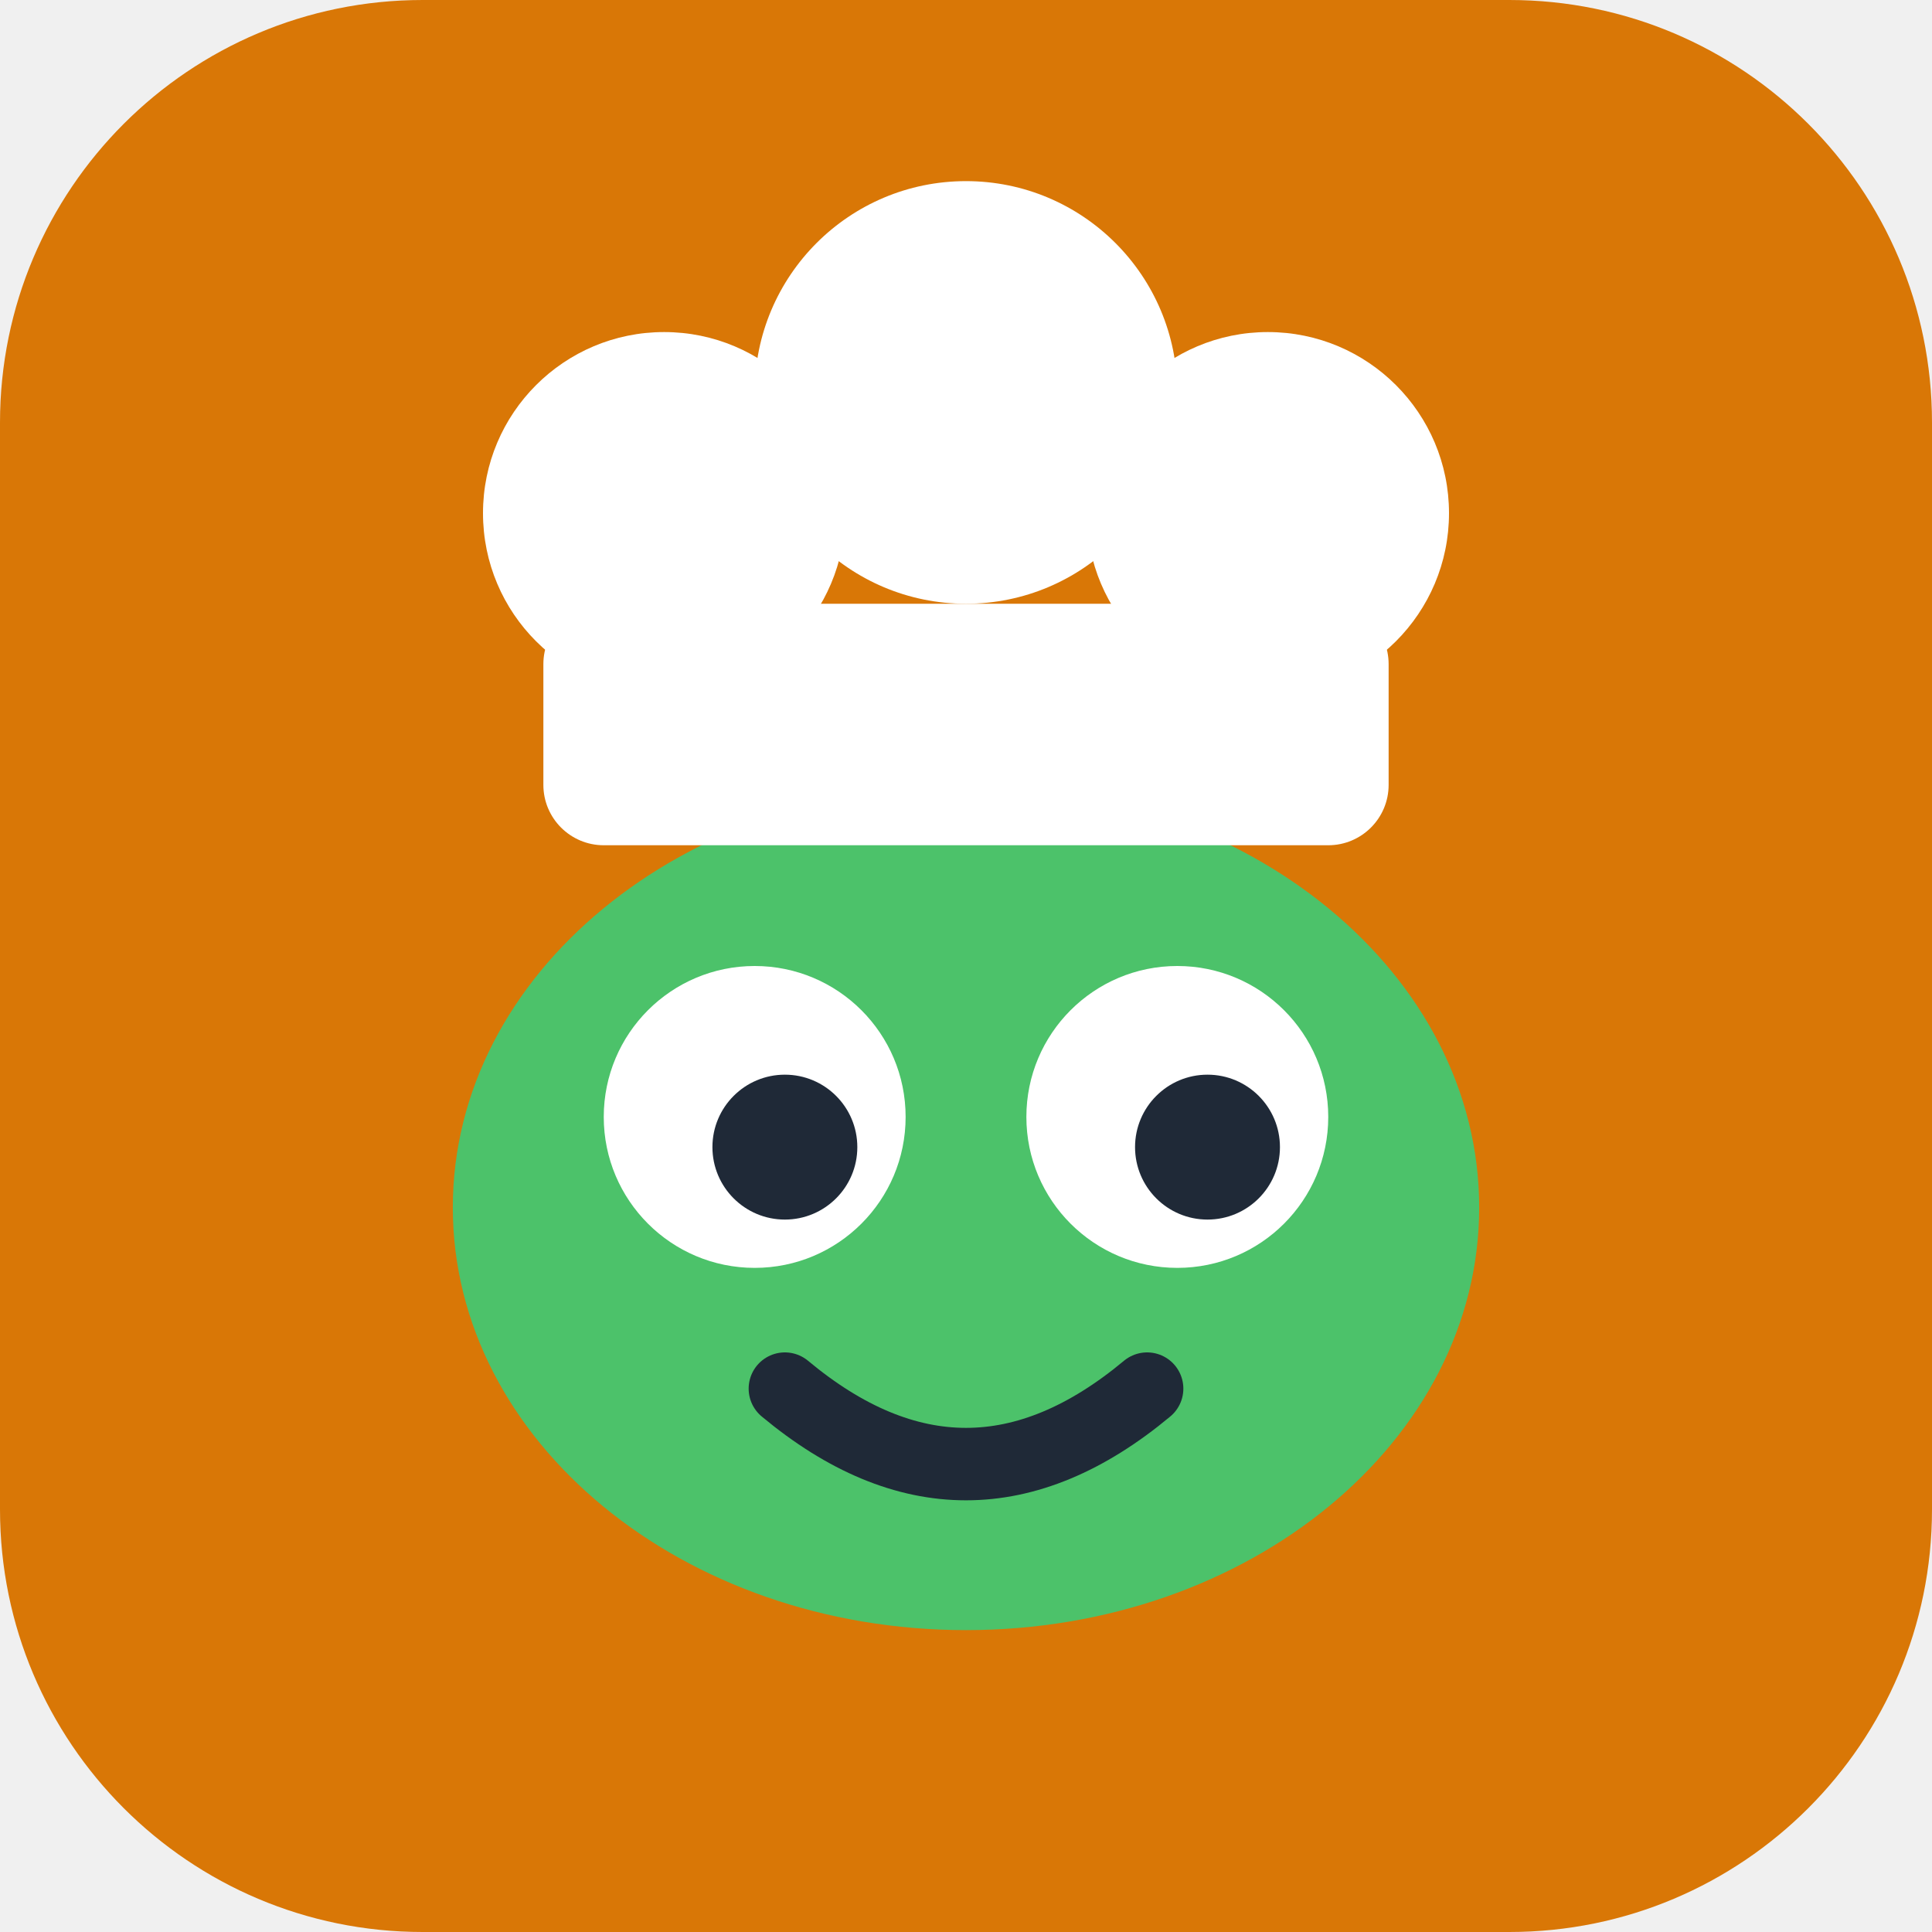
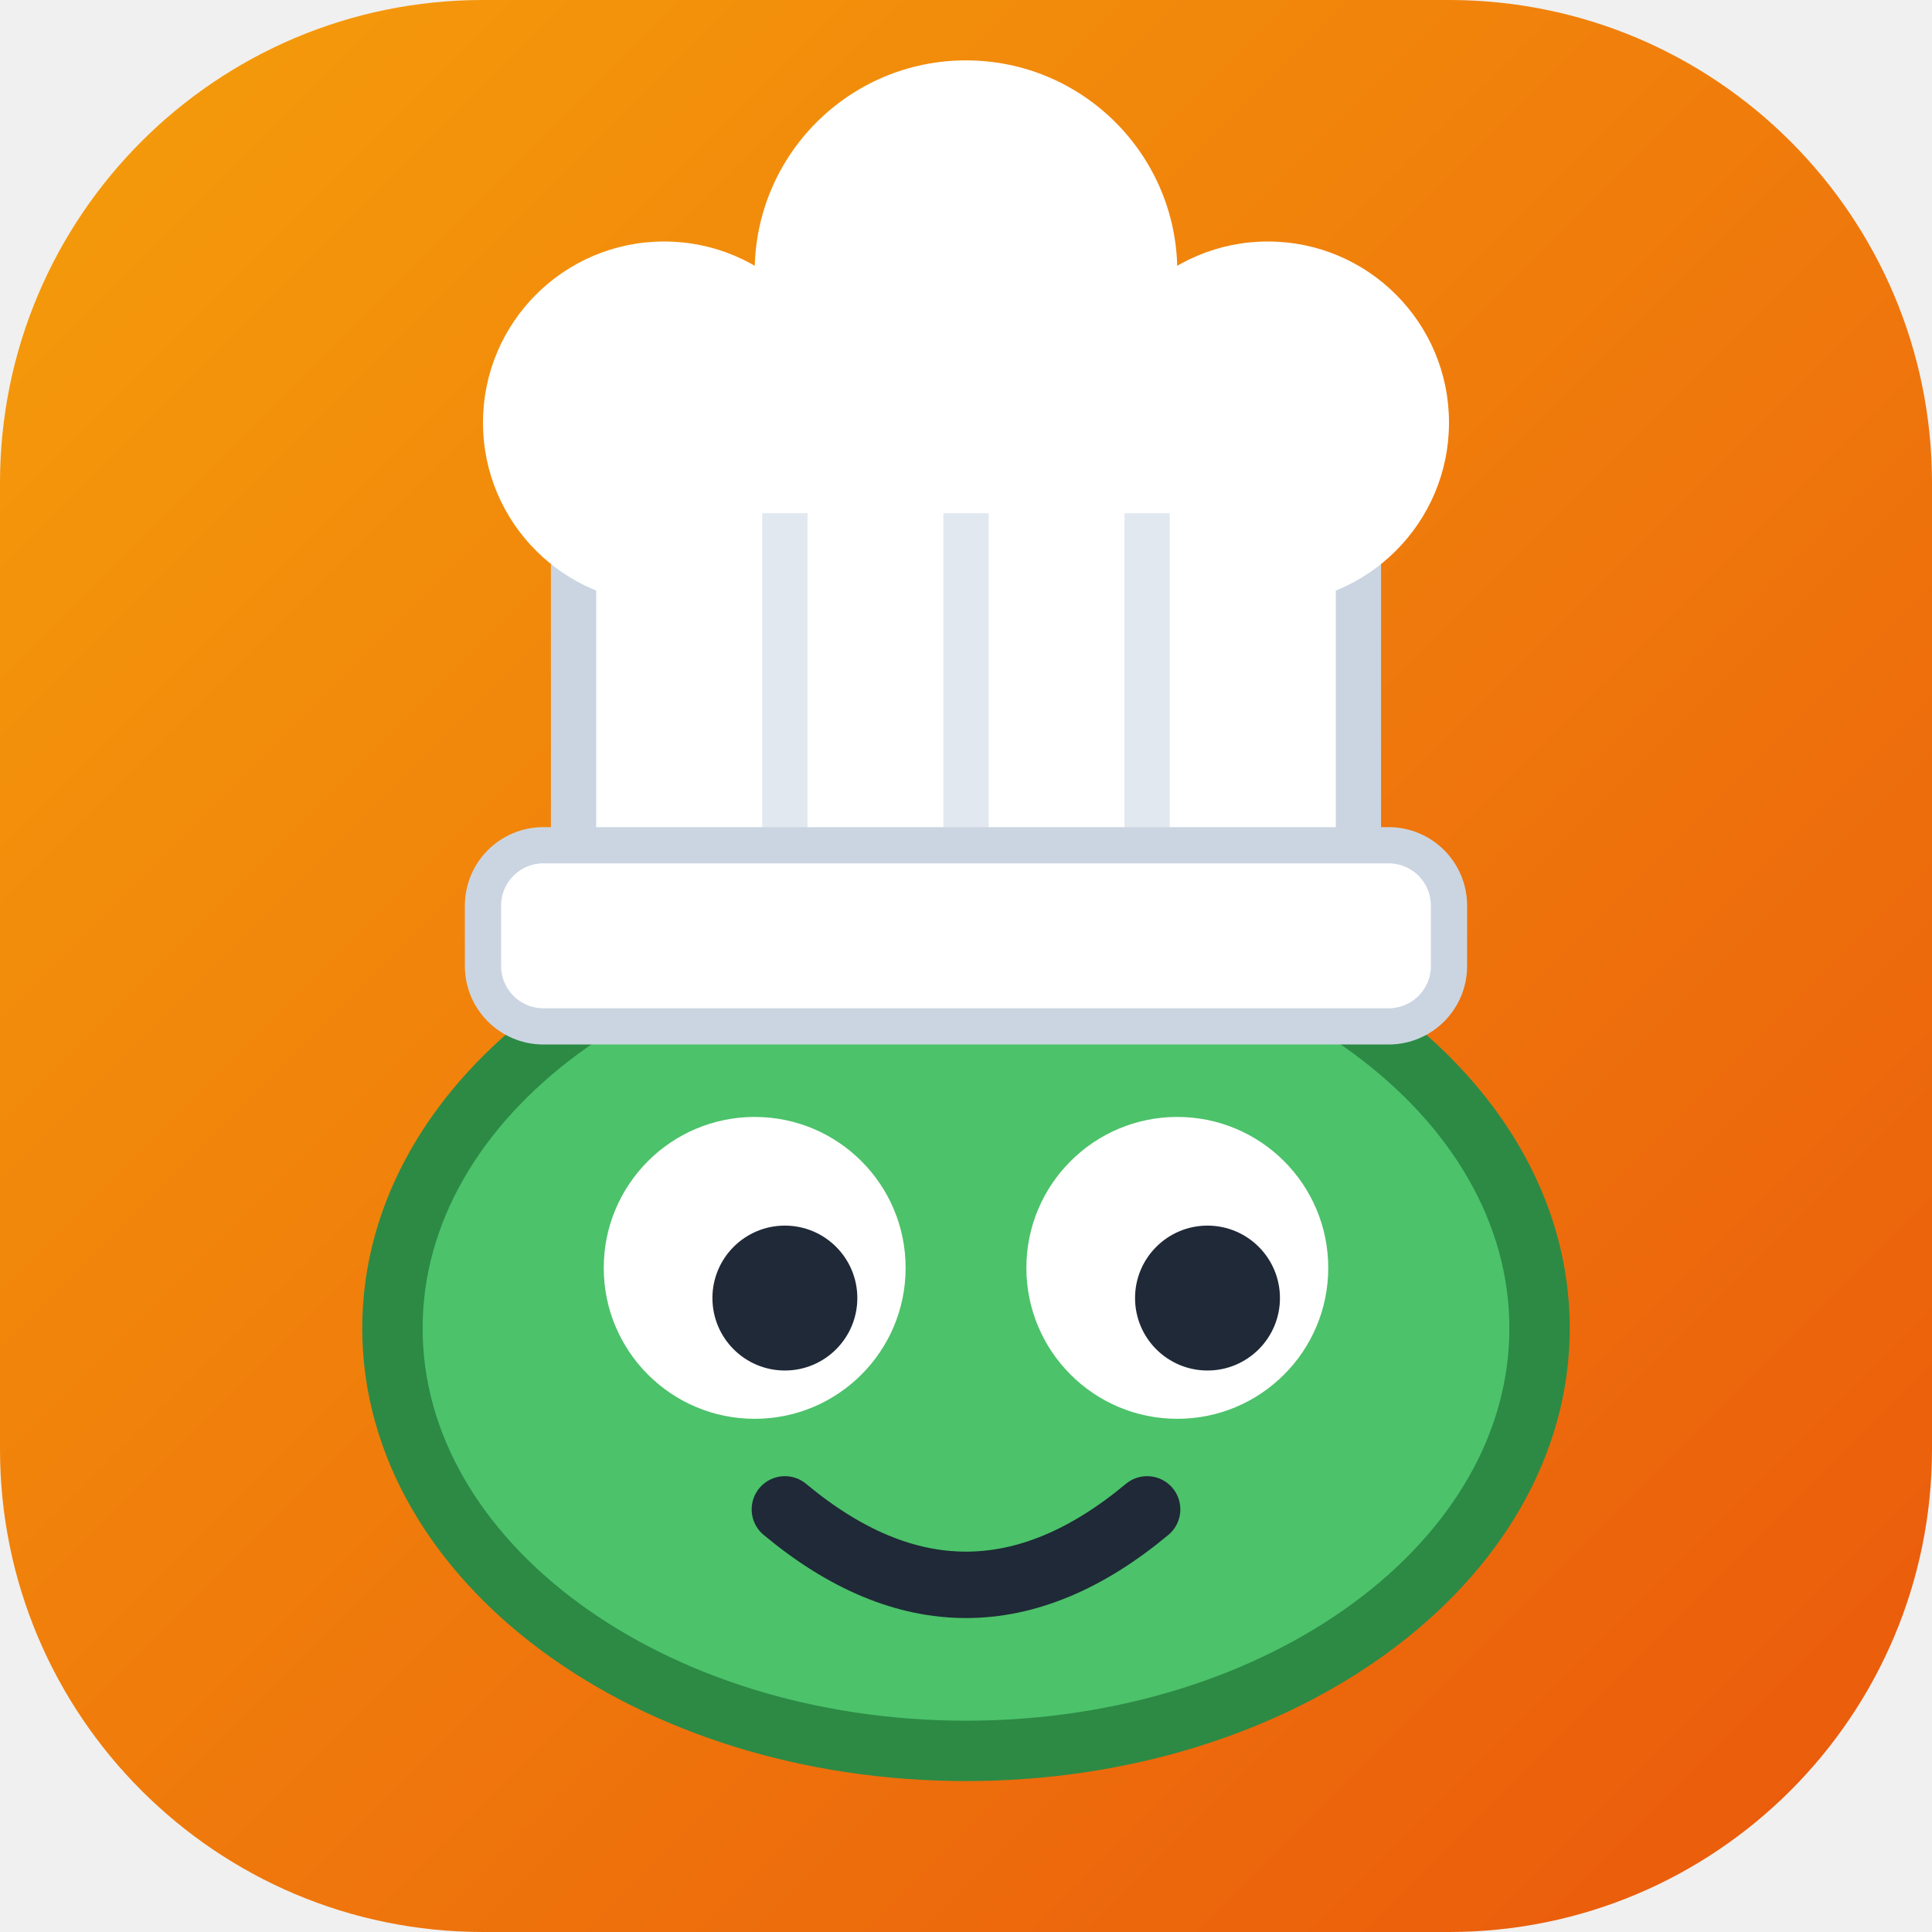
<svg xmlns="http://www.w3.org/2000/svg" viewBox="0 0 64 64">
-   <rect width="64" height="64" rx="14" fill="#d97706" />
-   <ellipse cx="32" cy="40" rx="17" ry="14" fill="#4cc26a" />
-   <circle cx="25" cy="37" r="5" fill="#fff" />
-   <circle cx="39" cy="37" r="5" fill="#fff" />
-   <circle cx="26" cy="38" r="2.4" fill="#1f2937" />
-   <circle cx="40" cy="38" r="2.4" fill="#1f2937" />
-   <path d="M26 46 q6 5 12 0" stroke="#1f2937" stroke-width="2.4" fill="none" stroke-linecap="round" />
-   <rect x="18" y="20" width="28" height="8" rx="2" fill="#fff" />
-   <circle cx="22" cy="17" r="6" fill="#fff" />
-   <circle cx="32" cy="13" r="7" fill="#fff" />
-   <circle cx="42" cy="17" r="6" fill="#fff" />
+   <defs>
+     <linearGradient id="g" x1="0" x2="1" y1="0" y2="1">
+       <stop offset="0" stop-color="#f59e0b" />
+       <stop offset="1" stop-color="#ea580c" />
+     </linearGradient>
+   </defs>
+   <rect width="64" height="64" rx="16" fill="url(#g)" />
+   <ellipse cx="32" cy="44" rx="19" ry="14" fill="#4cc26a" stroke="#2c8a45" stroke-width="2" />
+   <circle cx="25" cy="42" r="5" fill="#fff" />
+   <circle cx="39" cy="42" r="5" fill="#fff" />
+   <circle cx="26" cy="43" r="2.4" fill="#1f2937" />
+   <circle cx="40" cy="43" r="2.4" fill="#1f2937" />
+   <path d="M26 50 q 6 5 12 0" stroke="#1f2937" stroke-width="2.2" fill="none" stroke-linecap="round" />
+   <path d="M19 31 L 19 16 Q 19 11 24 11 L 40 11 Q 45 11 45 16 L 45 31 Z" fill="#fff" stroke="#cbd5e1" stroke-width="1.5" />
+   <circle cx="22" cy="14" r="6" fill="#fff" />
+   <circle cx="32" cy="9" r="7" fill="#fff" />
+   <circle cx="42" cy="14" r="6" fill="#fff" />
+   <path d="M26 17 v12 M32 17 v12 M38 17 v12" stroke="#e2e8f0" stroke-width="1.5" />
+   <rect x="16" y="28" width="32" height="6" rx="2" fill="#fff" stroke="#cbd5e1" stroke-width="1.2" />
</svg>
